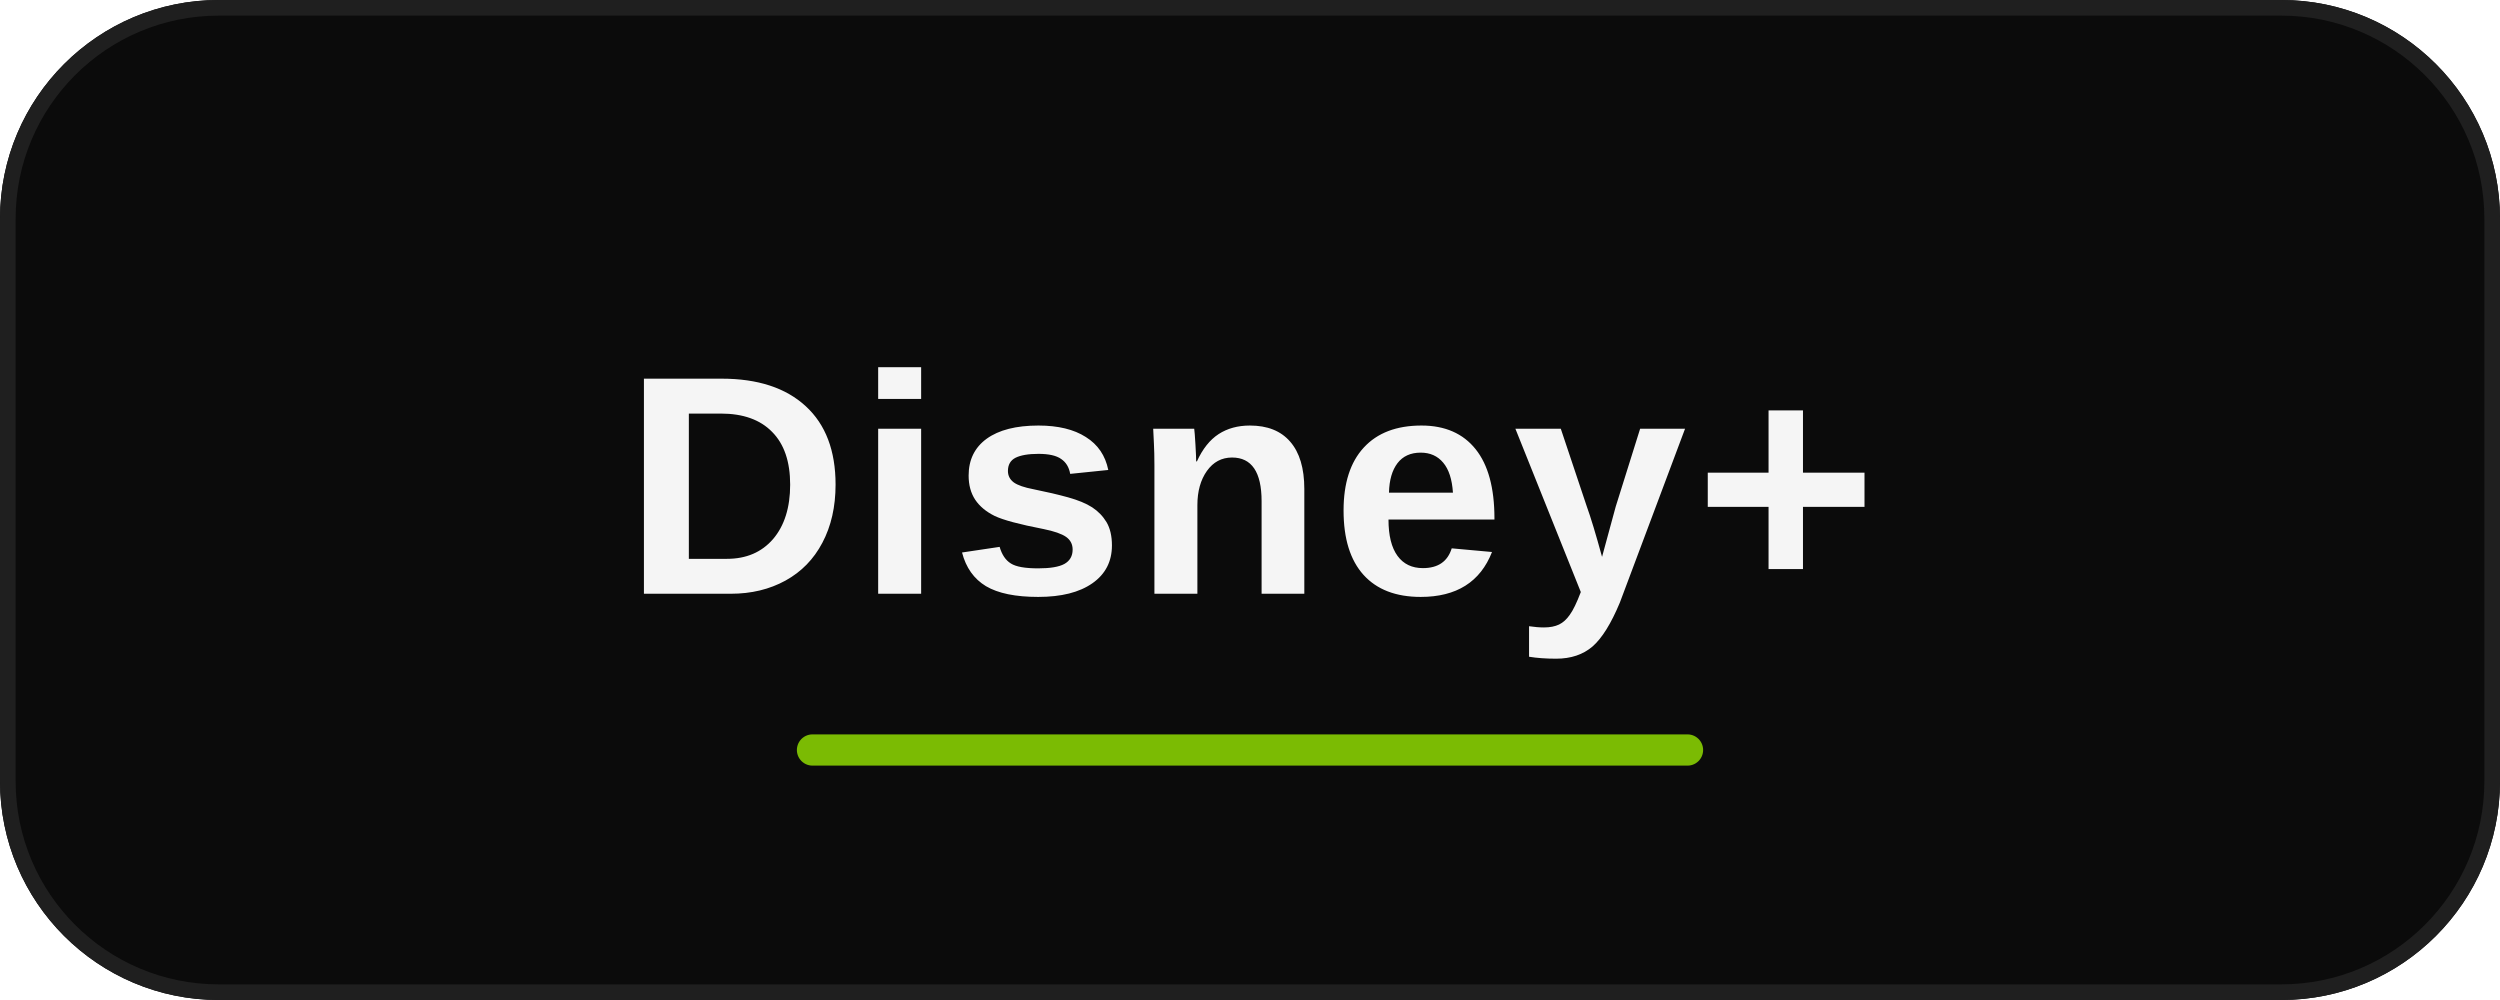
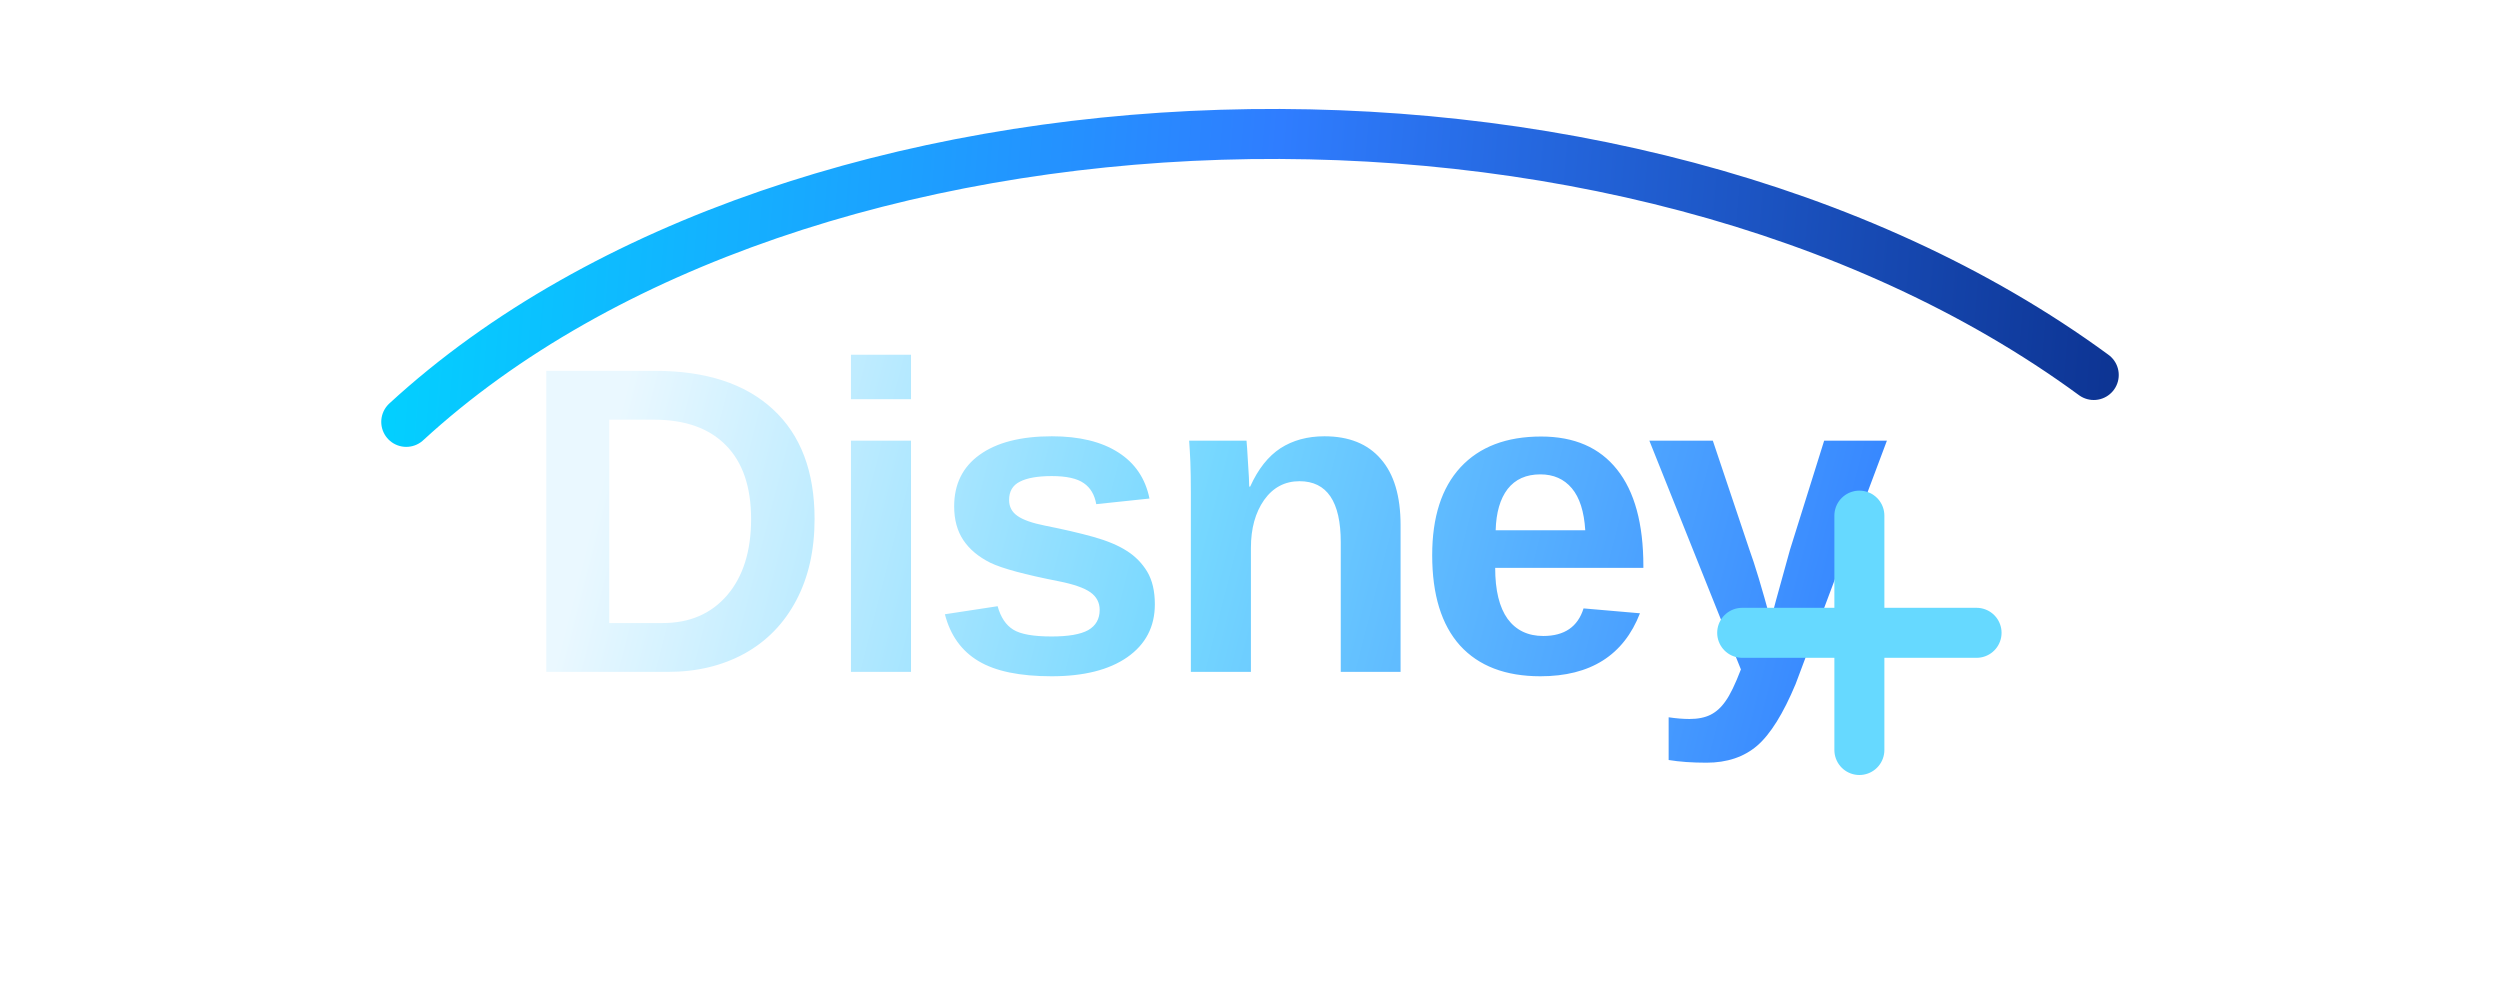
- <svg xmlns="http://www.w3.org/2000/svg" width="160" height="64" viewBox="0 0 160 64">
-   <rect width="160" height="64" rx="14" fill="#0B0B0B" />
-   <rect x=".5" y=".5" width="159" height="63" rx="13.5" fill="none" stroke="#1F1F1F" />
-   <text x="80" y="38" text-anchor="middle" font-family="Arial,Helvetica,sans-serif" font-size="20" font-weight="900" fill="#F5F5F5" letter-spacing=".5">Disney+</text>
-   <path d="M52 48h56" stroke="#A6FF00" stroke-width="2" stroke-linecap="round" opacity=".72" />
+ <svg xmlns="http://www.w3.org/2000/svg" width="160" height="64" viewBox="0 0 160 64" role="img" aria-labelledby="disney-title">
+   <defs>
+     <linearGradient id="disney-arc" x1="22" x2="140" y1="14" y2="24" gradientUnits="userSpaceOnUse">
+       <stop stop-color="#00D5FF" />
+       <stop offset=".5" stop-color="#2F7DFF" />
+       <stop offset="1" stop-color="#0A2E8A" />
+     </linearGradient>
+     <linearGradient id="disney-text" x1="40" x2="122" y1="25" y2="46" gradientUnits="userSpaceOnUse">
+       <stop stop-color="#EAF8FF" />
+       <stop offset=".45" stop-color="#75D7FF" />
+       <stop offset="1" stop-color="#2F7DFF" />
+     </linearGradient>
+   </defs>
+   <path d="M26 27c25-23 78-25 108-3" fill="none" stroke="url(#disney-arc)" stroke-width="3.2" stroke-linecap="round" />
+   <text x="77" y="43" text-anchor="middle" font-family="Trebuchet MS,Arial,Helvetica,sans-serif" font-size="28" font-weight="800" fill="url(#disney-text)" letter-spacing="-.8">Disney</text>
+   <path d="M119 33v15M111.5 40.5h15" stroke="#66D9FF" stroke-width="3.2" stroke-linecap="round" />
</svg>
